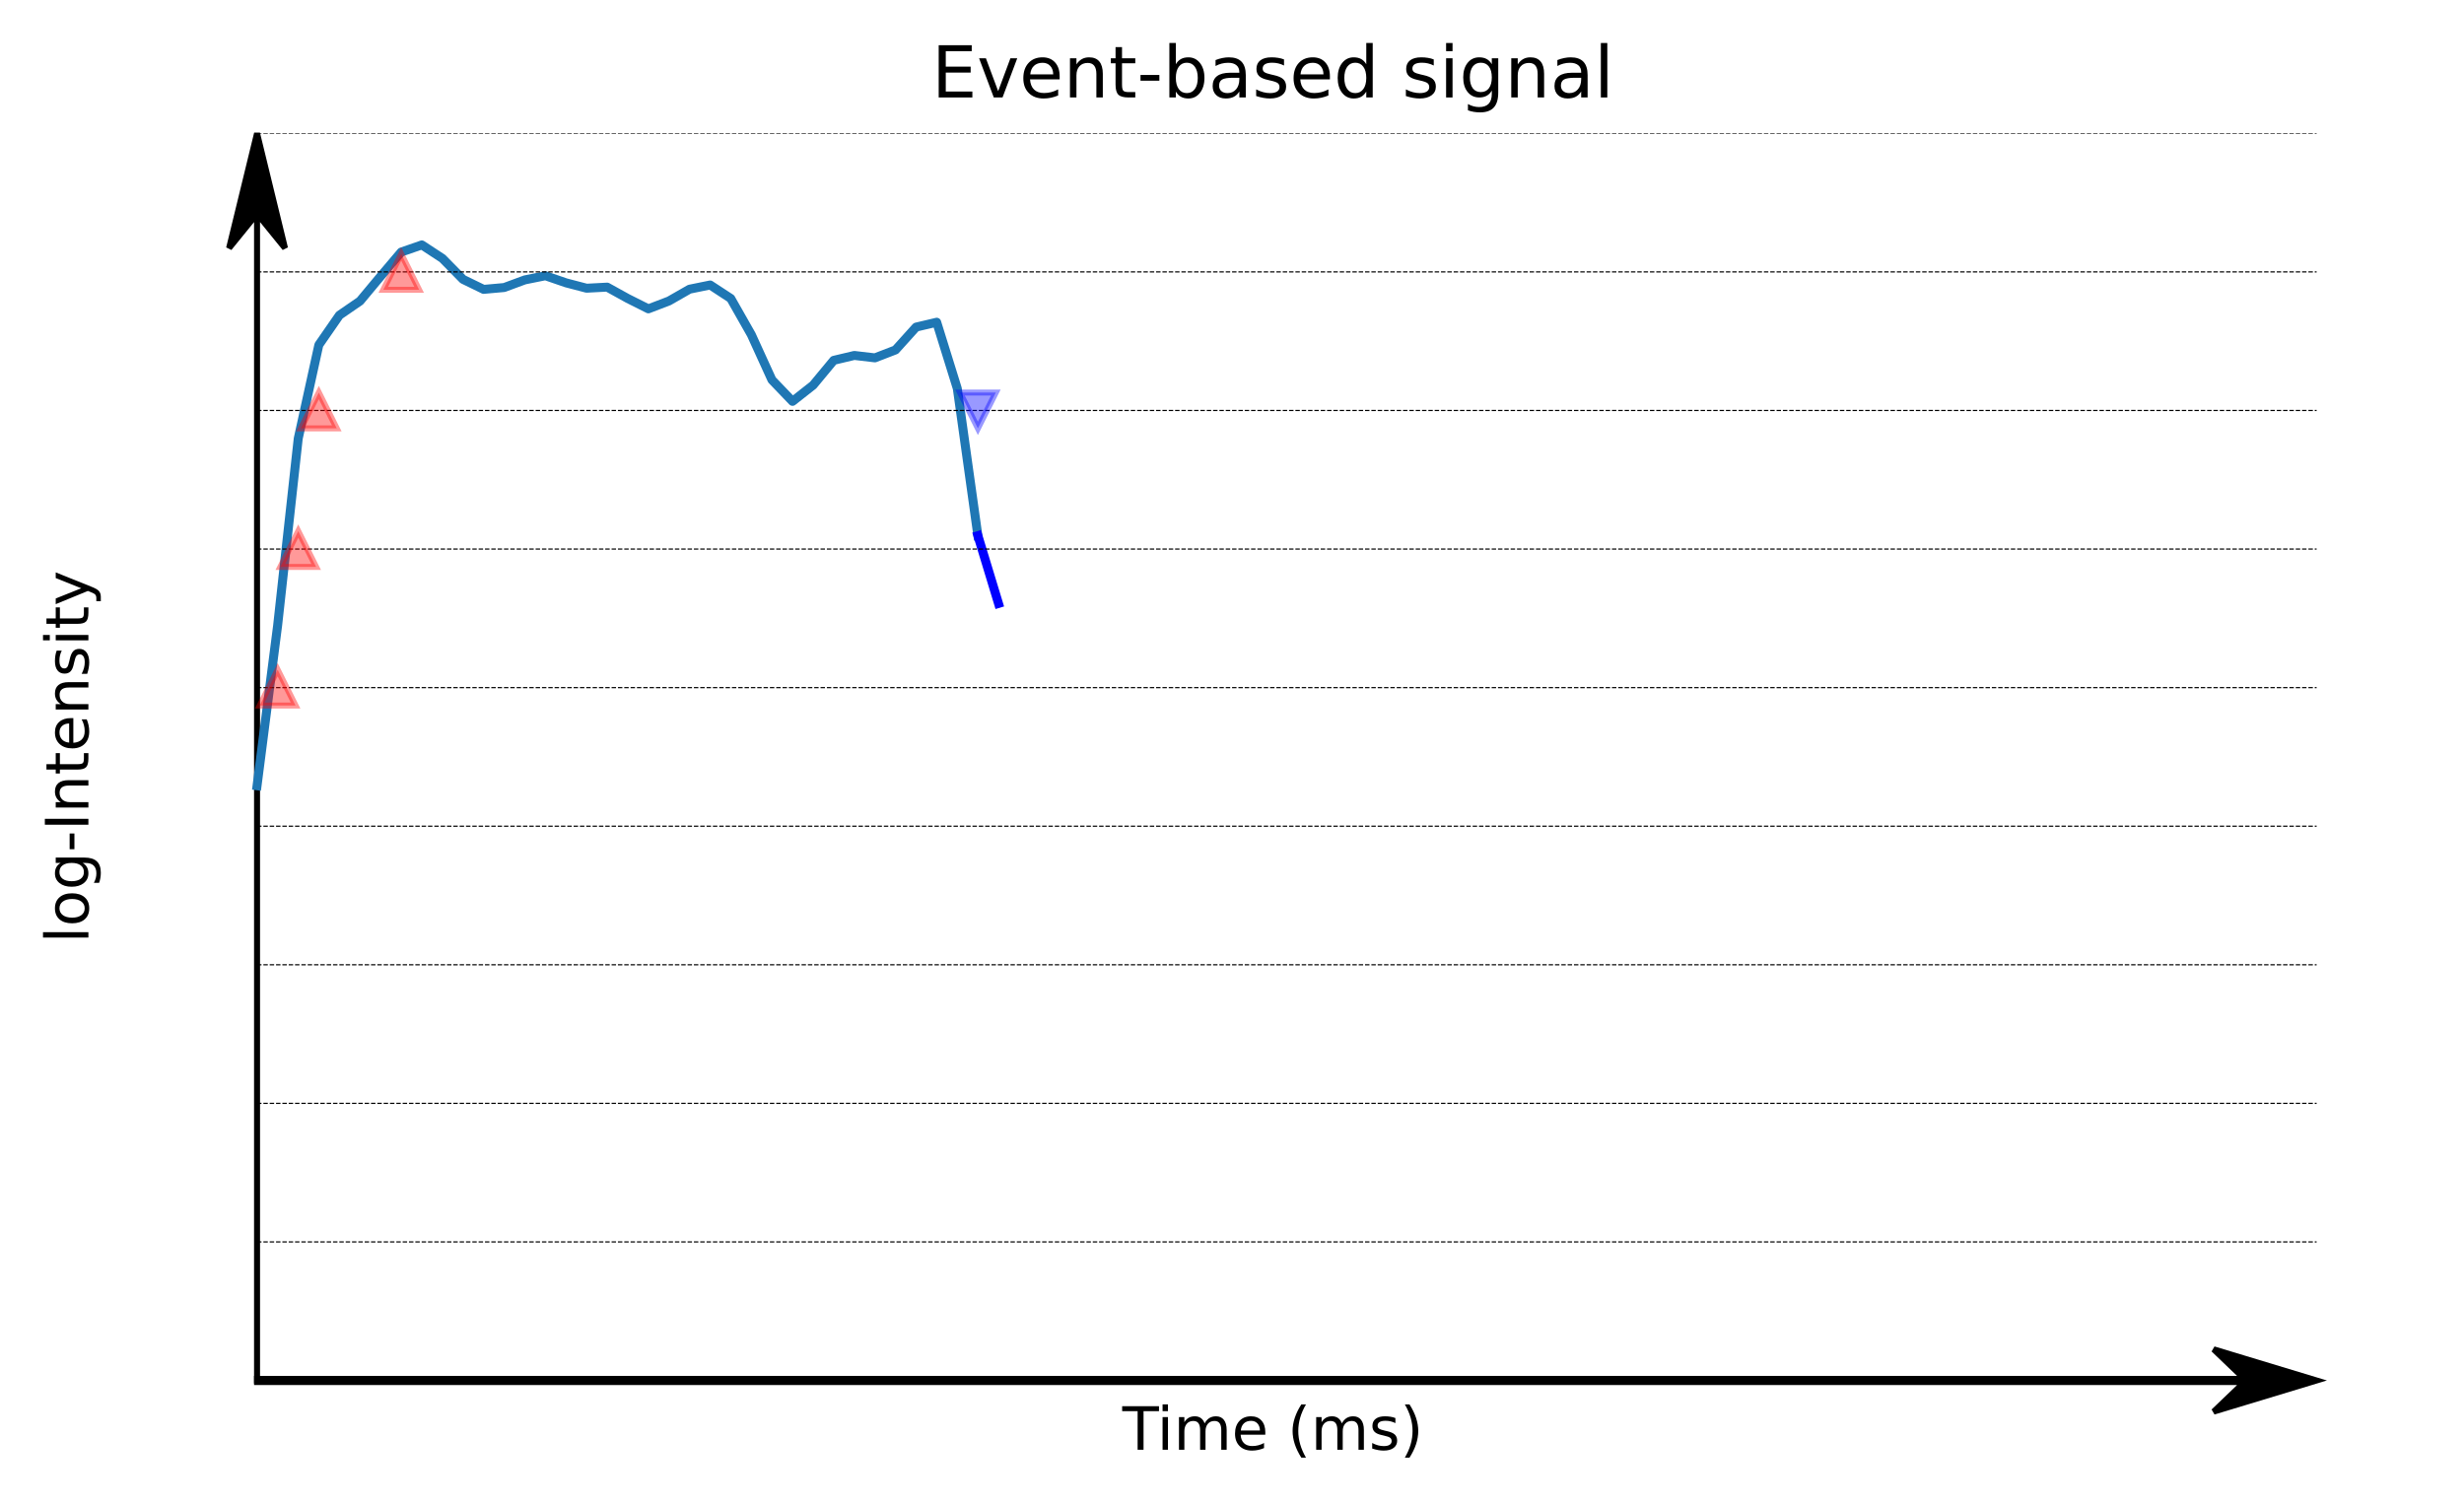
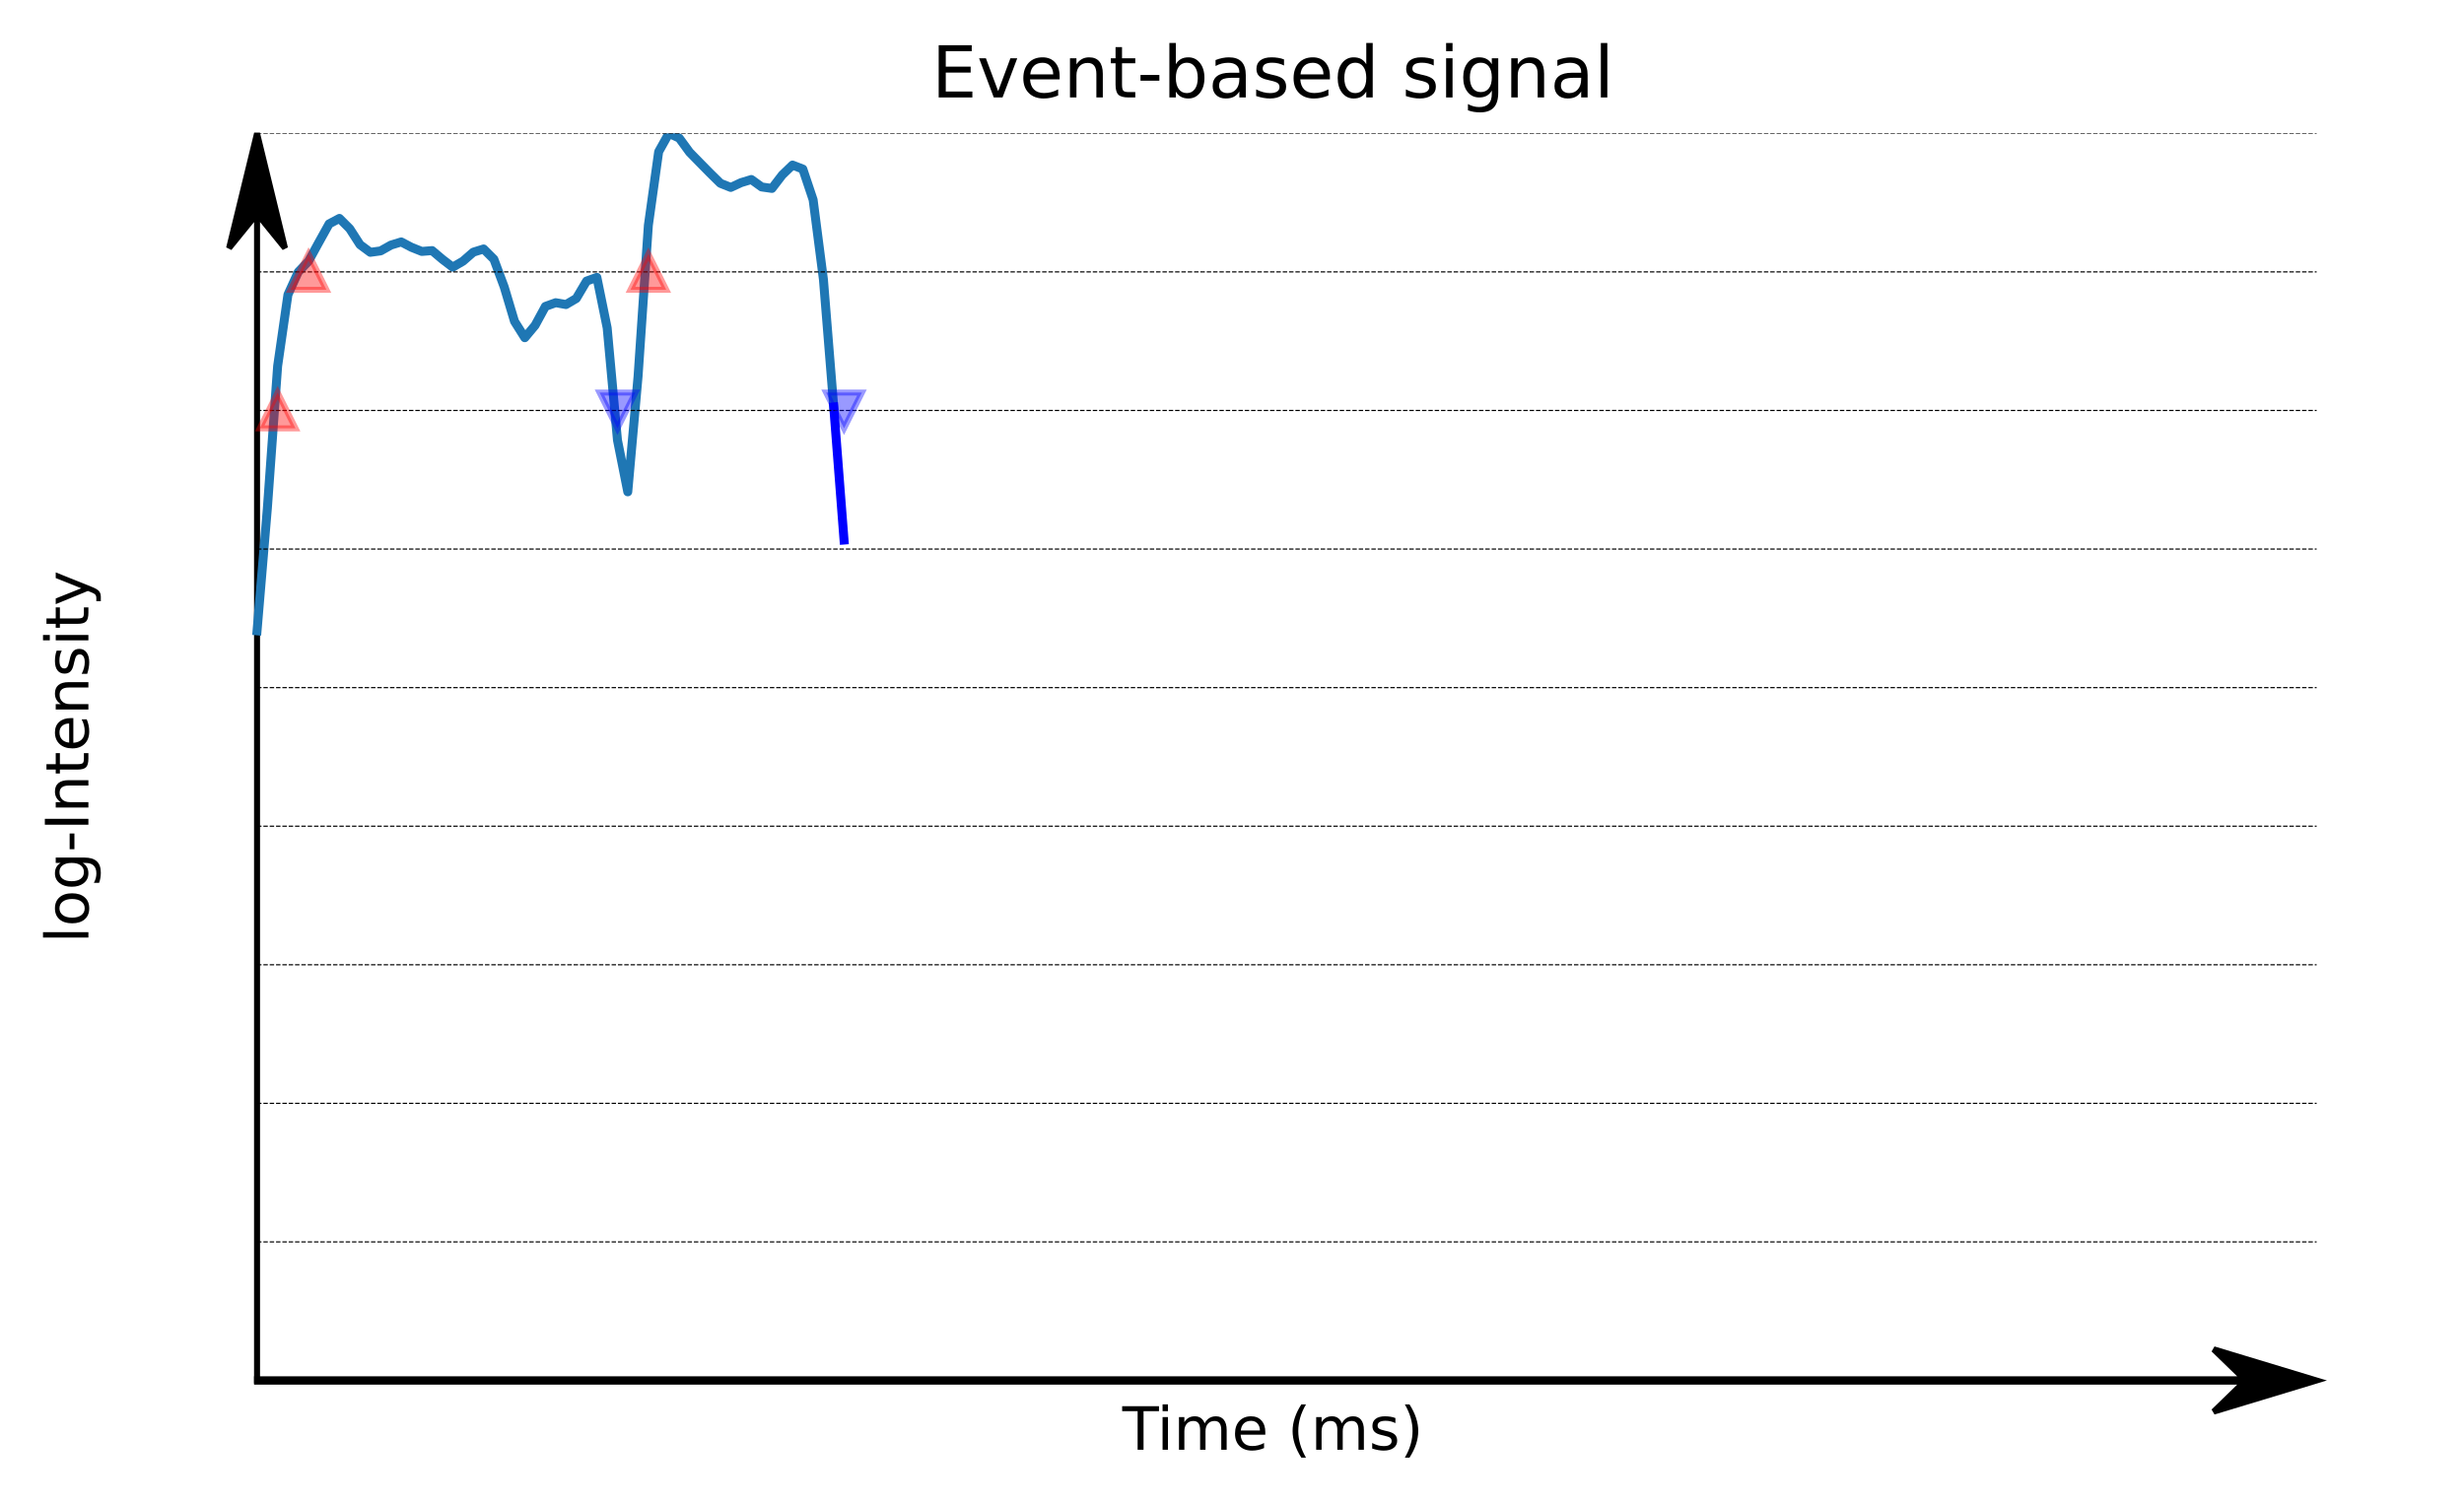
<svg xmlns="http://www.w3.org/2000/svg" xmlns:xlink="http://www.w3.org/1999/xlink" width="412.523pt" height="251.996pt" viewBox="0 0 412.523 251.996" version="1.1">
  <defs>
    <style type="text/css">*{stroke-linejoin: round; stroke-linecap: butt}</style>
  </defs>
  <g id="figure_1">
    <g id="patch_1">
      <path d="M 0 251.996  L 412.523 251.996  L 412.523 0  L 0 0  L 0 251.996  z " style="fill: none" />
    </g>
    <g id="axes_1">
      <g id="patch_2">
        <path d="M 20.878 231.118  L 405.323 231.118  L 405.323 22.318  L 20.878 22.318  L 20.878 231.118  z " style="fill: none" />
      </g>
      <g id="patch_3">
-         <path d="M 387.848 231.118  L 370.608 236.338  L 375.78 231.378  L 43.035 231.378  L 43.035 230.858  L 375.78 230.858  L 370.608 225.898  z " style="stroke: #000000; stroke-linejoin: miter" />
+         <path d="M 387.848 231.118  L 370.608 236.338  L 375.78 231.316  L 43.035 231.316  L 43.035 230.92  L 375.78 230.92  L 370.608 225.898  z " style="stroke: #000000; stroke-linejoin: miter" />
      </g>
      <g id="patch_4">
-         <path d="M 43.035 22.318  L 47.717 41.54  L 43.036 35.774  L 43.036 231.118  L 43.033 231.118  L 43.033 35.774  L 38.353 41.54  z " style="stroke: #000000; stroke-linejoin: miter" />
+         <path d="M 43.035 22.318  L 47.717 41.54  L 43.036 35.774  L 43.036 231.118  L 43.034 231.118  L 43.034 35.774  L 38.353 41.54  z " style="stroke: #000000; stroke-linejoin: miter" />
      </g>
      <g id="matplotlib.axis_1">
        <g id="text_1">
          <g transform="translate(187.9013 242.7166) scale(0.1 -0.1)">
            <defs>
              <path id="DejaVuSans-54" d="M -19 4666  L 3928 4666  L 3928 4134  L 2272 4134  L 2272 0  L 1638 0  L 1638 4134  L -19 4134  L -19 4666  z " transform="scale(0.015625)" />
              <path id="DejaVuSans-69" d="M 603 3500  L 1178 3500  L 1178 0  L 603 0  L 603 3500  z M 603 4863  L 1178 4863  L 1178 4134  L 603 4134  L 603 4863  z " transform="scale(0.015625)" />
              <path id="DejaVuSans-6d" d="M 3328 2828  Q 3544 3216 3844 3400  Q 4144 3584 4550 3584  Q 5097 3584 5394 3201  Q 5691 2819 5691 2113  L 5691 0  L 5113 0  L 5113 2094  Q 5113 2597 4934 2840  Q 4756 3084 4391 3084  Q 3944 3084 3684 2787  Q 3425 2491 3425 1978  L 3425 0  L 2847 0  L 2847 2094  Q 2847 2600 2669 2842  Q 2491 3084 2119 3084  Q 1678 3084 1418 2786  Q 1159 2488 1159 1978  L 1159 0  L 581 0  L 581 3500  L 1159 3500  L 1159 2956  Q 1356 3278 1631 3431  Q 1906 3584 2284 3584  Q 2666 3584 2933 3390  Q 3200 3197 3328 2828  z " transform="scale(0.015625)" />
              <path id="DejaVuSans-65" d="M 3597 1894  L 3597 1613  L 953 1613  Q 991 1019 1311 708  Q 1631 397 2203 397  Q 2534 397 2845 478  Q 3156 559 3463 722  L 3463 178  Q 3153 47 2828 -22  Q 2503 -91 2169 -91  Q 1331 -91 842 396  Q 353 884 353 1716  Q 353 2575 817 3079  Q 1281 3584 2069 3584  Q 2775 3584 3186 3129  Q 3597 2675 3597 1894  z M 3022 2063  Q 3016 2534 2758 2815  Q 2500 3097 2075 3097  Q 1594 3097 1305 2825  Q 1016 2553 972 2059  L 3022 2063  z " transform="scale(0.015625)" />
              <path id="DejaVuSans-20" transform="scale(0.015625)" />
              <path id="DejaVuSans-28" d="M 1984 4856  Q 1566 4138 1362 3434  Q 1159 2731 1159 2009  Q 1159 1288 1364 580  Q 1569 -128 1984 -844  L 1484 -844  Q 1016 -109 783 600  Q 550 1309 550 2009  Q 550 2706 781 3412  Q 1013 4119 1484 4856  L 1984 4856  z " transform="scale(0.015625)" />
              <path id="DejaVuSans-73" d="M 2834 3397  L 2834 2853  Q 2591 2978 2328 3040  Q 2066 3103 1784 3103  Q 1356 3103 1142 2972  Q 928 2841 928 2578  Q 928 2378 1081 2264  Q 1234 2150 1697 2047  L 1894 2003  Q 2506 1872 2764 1633  Q 3022 1394 3022 966  Q 3022 478 2636 193  Q 2250 -91 1575 -91  Q 1294 -91 989 -36  Q 684 19 347 128  L 347 722  Q 666 556 975 473  Q 1284 391 1588 391  Q 1994 391 2212 530  Q 2431 669 2431 922  Q 2431 1156 2273 1281  Q 2116 1406 1581 1522  L 1381 1569  Q 847 1681 609 1914  Q 372 2147 372 2553  Q 372 3047 722 3315  Q 1072 3584 1716 3584  Q 2034 3584 2315 3537  Q 2597 3491 2834 3397  z " transform="scale(0.015625)" />
              <path id="DejaVuSans-29" d="M 513 4856  L 1013 4856  Q 1481 4119 1714 3412  Q 1947 2706 1947 2009  Q 1947 1309 1714 600  Q 1481 -109 1013 -844  L 513 -844  Q 928 -128 1133 580  Q 1338 1288 1338 2009  Q 1338 2731 1133 3434  Q 928 4138 513 4856  z " transform="scale(0.015625)" />
            </defs>
            <use xlink:href="#DejaVuSans-54" />
            <use xlink:href="#DejaVuSans-69" x="57.959" />
            <use xlink:href="#DejaVuSans-6d" x="85.742" />
            <use xlink:href="#DejaVuSans-65" x="183.154" />
            <use xlink:href="#DejaVuSans-20" x="244.678" />
            <use xlink:href="#DejaVuSans-28" x="276.465" />
            <use xlink:href="#DejaVuSans-6d" x="315.479" />
            <use xlink:href="#DejaVuSans-73" x="412.891" />
            <use xlink:href="#DejaVuSans-29" x="464.99" />
          </g>
        </g>
      </g>
      <g id="matplotlib.axis_2">
        <g id="text_2">
          <g transform="translate(14.79844 157.9072) rotate(-90) scale(0.1 -0.1)">
            <defs>
              <path id="DejaVuSans-6c" d="M 603 4863  L 1178 4863  L 1178 0  L 603 0  L 603 4863  z " transform="scale(0.015625)" />
              <path id="DejaVuSans-6f" d="M 1959 3097  Q 1497 3097 1228 2736  Q 959 2375 959 1747  Q 959 1119 1226 758  Q 1494 397 1959 397  Q 2419 397 2687 759  Q 2956 1122 2956 1747  Q 2956 2369 2687 2733  Q 2419 3097 1959 3097  z M 1959 3584  Q 2709 3584 3137 3096  Q 3566 2609 3566 1747  Q 3566 888 3137 398  Q 2709 -91 1959 -91  Q 1206 -91 779 398  Q 353 888 353 1747  Q 353 2609 779 3096  Q 1206 3584 1959 3584  z " transform="scale(0.015625)" />
              <path id="DejaVuSans-67" d="M 2906 1791  Q 2906 2416 2648 2759  Q 2391 3103 1925 3103  Q 1463 3103 1205 2759  Q 947 2416 947 1791  Q 947 1169 1205 825  Q 1463 481 1925 481  Q 2391 481 2648 825  Q 2906 1169 2906 1791  z M 3481 434  Q 3481 -459 3084 -895  Q 2688 -1331 1869 -1331  Q 1566 -1331 1297 -1286  Q 1028 -1241 775 -1147  L 775 -588  Q 1028 -725 1275 -790  Q 1522 -856 1778 -856  Q 2344 -856 2625 -561  Q 2906 -266 2906 331  L 2906 616  Q 2728 306 2450 153  Q 2172 0 1784 0  Q 1141 0 747 490  Q 353 981 353 1791  Q 353 2603 747 3093  Q 1141 3584 1784 3584  Q 2172 3584 2450 3431  Q 2728 3278 2906 2969  L 2906 3500  L 3481 3500  L 3481 434  z " transform="scale(0.015625)" />
              <path id="DejaVuSans-2d" d="M 313 2009  L 1997 2009  L 1997 1497  L 313 1497  L 313 2009  z " transform="scale(0.015625)" />
              <path id="DejaVuSans-49" d="M 628 4666  L 1259 4666  L 1259 0  L 628 0  L 628 4666  z " transform="scale(0.015625)" />
              <path id="DejaVuSans-6e" d="M 3513 2113  L 3513 0  L 2938 0  L 2938 2094  Q 2938 2591 2744 2837  Q 2550 3084 2163 3084  Q 1697 3084 1428 2787  Q 1159 2491 1159 1978  L 1159 0  L 581 0  L 581 3500  L 1159 3500  L 1159 2956  Q 1366 3272 1645 3428  Q 1925 3584 2291 3584  Q 2894 3584 3203 3211  Q 3513 2838 3513 2113  z " transform="scale(0.015625)" />
              <path id="DejaVuSans-74" d="M 1172 4494  L 1172 3500  L 2356 3500  L 2356 3053  L 1172 3053  L 1172 1153  Q 1172 725 1289 603  Q 1406 481 1766 481  L 2356 481  L 2356 0  L 1766 0  Q 1100 0 847 248  Q 594 497 594 1153  L 594 3053  L 172 3053  L 172 3500  L 594 3500  L 594 4494  L 1172 4494  z " transform="scale(0.015625)" />
              <path id="DejaVuSans-79" d="M 2059 -325  Q 1816 -950 1584 -1140  Q 1353 -1331 966 -1331  L 506 -1331  L 506 -850  L 844 -850  Q 1081 -850 1212 -737  Q 1344 -625 1503 -206  L 1606 56  L 191 3500  L 800 3500  L 1894 763  L 2988 3500  L 3597 3500  L 2059 -325  z " transform="scale(0.015625)" />
            </defs>
            <use xlink:href="#DejaVuSans-6c" />
            <use xlink:href="#DejaVuSans-6f" x="27.783" />
            <use xlink:href="#DejaVuSans-67" x="88.965" />
            <use xlink:href="#DejaVuSans-2d" x="152.441" />
            <use xlink:href="#DejaVuSans-49" x="188.525" />
            <use xlink:href="#DejaVuSans-6e" x="218.018" />
            <use xlink:href="#DejaVuSans-74" x="281.396" />
            <use xlink:href="#DejaVuSans-65" x="320.605" />
            <use xlink:href="#DejaVuSans-6e" x="382.129" />
            <use xlink:href="#DejaVuSans-73" x="445.508" />
            <use xlink:href="#DejaVuSans-69" x="497.607" />
            <use xlink:href="#DejaVuSans-74" x="525.391" />
            <use xlink:href="#DejaVuSans-79" x="564.6" />
          </g>
        </g>
      </g>
      <g id="line2d_1">
-         <path d="M 43.035 131.551  L 46.483 104.702  L 49.931 73.416  L 53.379 57.745  L 56.827 52.77  L 60.275 50.402  L 63.724 46.265  L 67.172 42.2  L 70.62 41.002  L 74.068 43.261  L 77.516 46.769  L 80.964 48.446  L 84.412 48.136  L 87.861 46.862  L 91.309 46.165  L 94.757 47.351  L 98.205 48.252  L 101.653 48.07  L 105.101 49.978  L 108.549 51.707  L 111.997 50.388  L 115.446 48.415  L 118.894 47.712  L 122.342 49.968  L 125.79 56.038  L 129.238 63.601  L 132.686 67.195  L 136.134 64.485  L 139.583 60.326  L 143.031 59.508  L 146.479 59.913  L 149.927 58.584  L 153.375 54.761  L 156.823 53.949  L 160.271 65.044  L 163.719 89.679  " clip-path="url(#p6e7b6d1d52)" style="fill: none; stroke: #1f77b4; stroke-width: 1.5; stroke-linecap: square" />
+         <path d="M 43.035 105.613  L 44.759 85.14  L 46.483 61.282  L 48.207 49.332  L 49.931 45.539  L 51.655 43.733  L 53.379 40.579  L 55.103 37.479  L 56.827 36.565  L 58.551 38.288  L 60.275 40.963  L 62 42.242  L 63.724 42.006  L 65.448 41.034  L 67.172 40.503  L 68.896 41.407  L 70.62 42.094  L 72.344 41.955  L 74.068 43.41  L 75.792 44.728  L 77.516 43.722  L 79.24 42.218  L 80.964 41.682  L 82.688 43.402  L 84.412 48.031  L 86.136 53.798  L 87.861 56.539  L 89.585 54.473  L 91.309 51.301  L 93.033 50.677  L 94.757 50.986  L 96.481 49.972  L 98.205 47.057  L 99.929 46.438  L 101.653 54.898  L 103.377 73.683  L 105.101 82.339  L 106.825 63.013  L 108.549 37.721  L 110.273 25.401  L 111.997 22.318  L 113.722 23.123  L 115.446 25.483  L 117.17 27.246  L 118.894 28.999  L 120.618 30.692  L 122.342 31.377  L 124.066 30.579  L 125.79 30.053  L 127.514 31.3  L 129.238 31.545  L 130.962 29.295  L 132.686 27.635  L 134.41 28.307  L 136.134 33.454  L 137.858 46.788  L 139.583 68.134  " clip-path="url(#pff4b2b4837)" style="fill: none; stroke: #1f77b4; stroke-width: 1.5; stroke-linecap: square" />
      </g>
      <g id="line2d_2">
-         <path d="M 163.719 89.679  L 167.168 101.03  " clip-path="url(#p6e7b6d1d52)" style="fill: none; stroke: #0000ff; stroke-width: 1.5; stroke-linecap: square" />
+         <path d="M 139.583 68.134  L 141.307 90.415  " clip-path="url(#pff4b2b4837)" style="fill: none; stroke: #0000ff; stroke-width: 1.5; stroke-linecap: square" />
      </g>
      <g id="line2d_3">
-         <path d="M 43.035 231.118  L 387.848 231.118  " clip-path="url(#p6e7b6d1d52)" style="fill: none; stroke-dasharray: 0.74,0.32; stroke-dashoffset: 0; stroke: #000000; stroke-width: 0.2" />
+         <path d="M 43.035 231.118  L 387.848 231.118  " clip-path="url(#pff4b2b4837)" style="fill: none; stroke-dasharray: 0.74,0.32; stroke-dashoffset: 0; stroke: #000000; stroke-width: 0.2" />
      </g>
      <g id="line2d_4">
-         <path d="M 43.035 207.918  L 387.848 207.918  " clip-path="url(#p6e7b6d1d52)" style="fill: none; stroke-dasharray: 0.74,0.32; stroke-dashoffset: 0; stroke: #000000; stroke-width: 0.2" />
+         <path d="M 43.035 207.918  L 387.848 207.918  " clip-path="url(#pff4b2b4837)" style="fill: none; stroke-dasharray: 0.74,0.32; stroke-dashoffset: 0; stroke: #000000; stroke-width: 0.2" />
      </g>
      <g id="line2d_5">
-         <path d="M 43.035 184.718  L 387.848 184.718  " clip-path="url(#p6e7b6d1d52)" style="fill: none; stroke-dasharray: 0.74,0.32; stroke-dashoffset: 0; stroke: #000000; stroke-width: 0.2" />
+         <path d="M 43.035 184.718  L 387.848 184.718  " clip-path="url(#pff4b2b4837)" style="fill: none; stroke-dasharray: 0.74,0.32; stroke-dashoffset: 0; stroke: #000000; stroke-width: 0.2" />
      </g>
      <g id="line2d_6">
-         <path d="M 43.035 161.518  L 387.848 161.518  " clip-path="url(#p6e7b6d1d52)" style="fill: none; stroke-dasharray: 0.74,0.32; stroke-dashoffset: 0; stroke: #000000; stroke-width: 0.2" />
+         <path d="M 43.035 161.518  L 387.848 161.518  " clip-path="url(#pff4b2b4837)" style="fill: none; stroke-dasharray: 0.74,0.32; stroke-dashoffset: 0; stroke: #000000; stroke-width: 0.2" />
      </g>
      <g id="line2d_7">
-         <path d="M 43.035 138.318  L 387.848 138.318  " clip-path="url(#p6e7b6d1d52)" style="fill: none; stroke-dasharray: 0.74,0.32; stroke-dashoffset: 0; stroke: #000000; stroke-width: 0.2" />
+         <path d="M 43.035 138.318  L 387.848 138.318  " clip-path="url(#pff4b2b4837)" style="fill: none; stroke-dasharray: 0.74,0.32; stroke-dashoffset: 0; stroke: #000000; stroke-width: 0.2" />
      </g>
      <g id="line2d_8">
-         <path d="M 43.035 115.118  L 387.848 115.118  " clip-path="url(#p6e7b6d1d52)" style="fill: none; stroke-dasharray: 0.74,0.32; stroke-dashoffset: 0; stroke: #000000; stroke-width: 0.2" />
+         <path d="M 43.035 115.118  L 387.848 115.118  " clip-path="url(#pff4b2b4837)" style="fill: none; stroke-dasharray: 0.74,0.32; stroke-dashoffset: 0; stroke: #000000; stroke-width: 0.2" />
      </g>
      <g id="line2d_9">
-         <path d="M 43.035 91.918  L 387.848 91.918  " clip-path="url(#p6e7b6d1d52)" style="fill: none; stroke-dasharray: 0.74,0.32; stroke-dashoffset: 0; stroke: #000000; stroke-width: 0.2" />
+         <path d="M 43.035 91.918  L 387.848 91.918  " clip-path="url(#pff4b2b4837)" style="fill: none; stroke-dasharray: 0.74,0.32; stroke-dashoffset: 0; stroke: #000000; stroke-width: 0.2" />
      </g>
      <g id="line2d_10">
-         <path d="M 43.035 68.718  L 387.848 68.718  " clip-path="url(#p6e7b6d1d52)" style="fill: none; stroke-dasharray: 0.74,0.32; stroke-dashoffset: 0; stroke: #000000; stroke-width: 0.2" />
+         <path d="M 43.035 68.718  L 387.848 68.718  " clip-path="url(#pff4b2b4837)" style="fill: none; stroke-dasharray: 0.74,0.32; stroke-dashoffset: 0; stroke: #000000; stroke-width: 0.2" />
      </g>
      <g id="line2d_11">
-         <path d="M 43.035 45.518  L 387.848 45.518  " clip-path="url(#p6e7b6d1d52)" style="fill: none; stroke-dasharray: 0.74,0.32; stroke-dashoffset: 0; stroke: #000000; stroke-width: 0.2" />
+         <path d="M 43.035 45.518  L 387.848 45.518  " clip-path="url(#pff4b2b4837)" style="fill: none; stroke-dasharray: 0.74,0.32; stroke-dashoffset: 0; stroke: #000000; stroke-width: 0.2" />
      </g>
      <g id="line2d_12">
-         <path d="M 43.035 22.318  L 387.848 22.318  " clip-path="url(#p6e7b6d1d52)" style="fill: none; stroke-dasharray: 0.74,0.32; stroke-dashoffset: 0; stroke: #000000; stroke-width: 0.2" />
+         <path d="M 43.035 22.318  L 387.848 22.318  " clip-path="url(#pff4b2b4837)" style="fill: none; stroke-dasharray: 0.74,0.32; stroke-dashoffset: 0; stroke: #000000; stroke-width: 0.2" />
      </g>
      <g id="line2d_13">
        <defs>
-           <path id="m244d5909bb" d="M 0 -3  L -3 3  L 3 3  z " style="stroke: #ff0000; stroke-opacity: 0.4; stroke-linejoin: miter" />
+           <path id="m49192ba5a8" d="M 0 -3  L -3 3  L 3 3  z " style="stroke: #ff0000; stroke-opacity: 0.4; stroke-linejoin: miter" />
        </defs>
-         <g clip-path="url(#p6e7b6d1d52)">
-           <use xlink:href="#m244d5909bb" x="46.483" y="115.118" style="fill: #ff0000; fill-opacity: 0.4; stroke: #ff0000; stroke-opacity: 0.4; stroke-linejoin: miter" />
+         <g clip-path="url(#pff4b2b4837)">
+           <use xlink:href="#m49192ba5a8" x="46.483" y="68.718" style="fill: #ff0000; fill-opacity: 0.4; stroke: #ff0000; stroke-opacity: 0.4; stroke-linejoin: miter" />
        </g>
      </g>
      <g id="line2d_14">
-         <g clip-path="url(#p6e7b6d1d52)">
-           <use xlink:href="#m244d5909bb" x="49.931" y="91.918" style="fill: #ff0000; fill-opacity: 0.4; stroke: #ff0000; stroke-opacity: 0.4; stroke-linejoin: miter" />
+         <g clip-path="url(#pff4b2b4837)">
+           <use xlink:href="#m49192ba5a8" x="51.655" y="45.518" style="fill: #ff0000; fill-opacity: 0.4; stroke: #ff0000; stroke-opacity: 0.4; stroke-linejoin: miter" />
        </g>
      </g>
      <g id="line2d_15">
-         <g clip-path="url(#p6e7b6d1d52)">
-           <use xlink:href="#m244d5909bb" x="53.379" y="68.718" style="fill: #ff0000; fill-opacity: 0.4; stroke: #ff0000; stroke-opacity: 0.4; stroke-linejoin: miter" />
+         <defs>
+           <path id="mf3a0c62b61" d="M -0 3  L 3 -3  L -3 -3  z " style="stroke: #0000ff; stroke-opacity: 0.4; stroke-linejoin: miter" />
+         </defs>
+         <g clip-path="url(#pff4b2b4837)">
+           <use xlink:href="#mf3a0c62b61" x="103.377" y="68.718" style="fill: #0000ff; fill-opacity: 0.4; stroke: #0000ff; stroke-opacity: 0.4; stroke-linejoin: miter" />
        </g>
      </g>
      <g id="line2d_16">
-         <g clip-path="url(#p6e7b6d1d52)">
-           <use xlink:href="#m244d5909bb" x="67.172" y="45.518" style="fill: #ff0000; fill-opacity: 0.4; stroke: #ff0000; stroke-opacity: 0.4; stroke-linejoin: miter" />
+         <g clip-path="url(#pff4b2b4837)">
+           <use xlink:href="#m49192ba5a8" x="108.549" y="45.518" style="fill: #ff0000; fill-opacity: 0.4; stroke: #ff0000; stroke-opacity: 0.4; stroke-linejoin: miter" />
        </g>
      </g>
      <g id="line2d_17">
-         <defs>
-           <path id="m591792b503" d="M -0 3  L 3 -3  L -3 -3  z " style="stroke: #0000ff; stroke-opacity: 0.4; stroke-linejoin: miter" />
-         </defs>
-         <g clip-path="url(#p6e7b6d1d52)">
-           <use xlink:href="#m591792b503" x="163.719" y="68.718" style="fill: #0000ff; fill-opacity: 0.4; stroke: #0000ff; stroke-opacity: 0.4; stroke-linejoin: miter" />
+         <g clip-path="url(#pff4b2b4837)">
+           <use xlink:href="#mf3a0c62b61" x="141.307" y="68.718" style="fill: #0000ff; fill-opacity: 0.4; stroke: #0000ff; stroke-opacity: 0.4; stroke-linejoin: miter" />
        </g>
      </g>
      <g id="text_3">
        <g transform="translate(155.9796 16.31812) scale(0.12 -0.12)">
          <defs>
            <path id="DejaVuSans-45" d="M 628 4666  L 3578 4666  L 3578 4134  L 1259 4134  L 1259 2753  L 3481 2753  L 3481 2222  L 1259 2222  L 1259 531  L 3634 531  L 3634 0  L 628 0  L 628 4666  z " transform="scale(0.015625)" />
            <path id="DejaVuSans-76" d="M 191 3500  L 800 3500  L 1894 563  L 2988 3500  L 3597 3500  L 2284 0  L 1503 0  L 191 3500  z " transform="scale(0.015625)" />
            <path id="DejaVuSans-62" d="M 3116 1747  Q 3116 2381 2855 2742  Q 2594 3103 2138 3103  Q 1681 3103 1420 2742  Q 1159 2381 1159 1747  Q 1159 1113 1420 752  Q 1681 391 2138 391  Q 2594 391 2855 752  Q 3116 1113 3116 1747  z M 1159 2969  Q 1341 3281 1617 3432  Q 1894 3584 2278 3584  Q 2916 3584 3314 3078  Q 3713 2572 3713 1747  Q 3713 922 3314 415  Q 2916 -91 2278 -91  Q 1894 -91 1617 61  Q 1341 213 1159 525  L 1159 0  L 581 0  L 581 4863  L 1159 4863  L 1159 2969  z " transform="scale(0.015625)" />
            <path id="DejaVuSans-61" d="M 2194 1759  Q 1497 1759 1228 1600  Q 959 1441 959 1056  Q 959 750 1161 570  Q 1363 391 1709 391  Q 2188 391 2477 730  Q 2766 1069 2766 1631  L 2766 1759  L 2194 1759  z M 3341 1997  L 3341 0  L 2766 0  L 2766 531  Q 2569 213 2275 61  Q 1981 -91 1556 -91  Q 1019 -91 701 211  Q 384 513 384 1019  Q 384 1609 779 1909  Q 1175 2209 1959 2209  L 2766 2209  L 2766 2266  Q 2766 2663 2505 2880  Q 2244 3097 1772 3097  Q 1472 3097 1187 3025  Q 903 2953 641 2809  L 641 3341  Q 956 3463 1253 3523  Q 1550 3584 1831 3584  Q 2591 3584 2966 3190  Q 3341 2797 3341 1997  z " transform="scale(0.015625)" />
            <path id="DejaVuSans-64" d="M 2906 2969  L 2906 4863  L 3481 4863  L 3481 0  L 2906 0  L 2906 525  Q 2725 213 2448 61  Q 2172 -91 1784 -91  Q 1150 -91 751 415  Q 353 922 353 1747  Q 353 2572 751 3078  Q 1150 3584 1784 3584  Q 2172 3584 2448 3432  Q 2725 3281 2906 2969  z M 947 1747  Q 947 1113 1208 752  Q 1469 391 1925 391  Q 2381 391 2643 752  Q 2906 1113 2906 1747  Q 2906 2381 2643 2742  Q 2381 3103 1925 3103  Q 1469 3103 1208 2742  Q 947 2381 947 1747  z " transform="scale(0.015625)" />
          </defs>
          <use xlink:href="#DejaVuSans-45" />
          <use xlink:href="#DejaVuSans-76" x="63.184" />
          <use xlink:href="#DejaVuSans-65" x="122.363" />
          <use xlink:href="#DejaVuSans-6e" x="183.887" />
          <use xlink:href="#DejaVuSans-74" x="247.266" />
          <use xlink:href="#DejaVuSans-2d" x="286.475" />
          <use xlink:href="#DejaVuSans-62" x="322.559" />
          <use xlink:href="#DejaVuSans-61" x="386.035" />
          <use xlink:href="#DejaVuSans-73" x="447.314" />
          <use xlink:href="#DejaVuSans-65" x="499.414" />
          <use xlink:href="#DejaVuSans-64" x="560.938" />
          <use xlink:href="#DejaVuSans-20" x="624.414" />
          <use xlink:href="#DejaVuSans-73" x="656.201" />
          <use xlink:href="#DejaVuSans-69" x="708.301" />
          <use xlink:href="#DejaVuSans-67" x="736.084" />
          <use xlink:href="#DejaVuSans-6e" x="799.561" />
          <use xlink:href="#DejaVuSans-61" x="862.939" />
          <use xlink:href="#DejaVuSans-6c" x="924.219" />
        </g>
      </g>
    </g>
  </g>
  <defs>
-     <clipPath id="p6e7b6d1d52">
+     <clipPath id="pff4b2b4837">
      <rect x="20.878" y="22.318" width="384.445" height="208.8" />
    </clipPath>
  </defs>
</svg>
